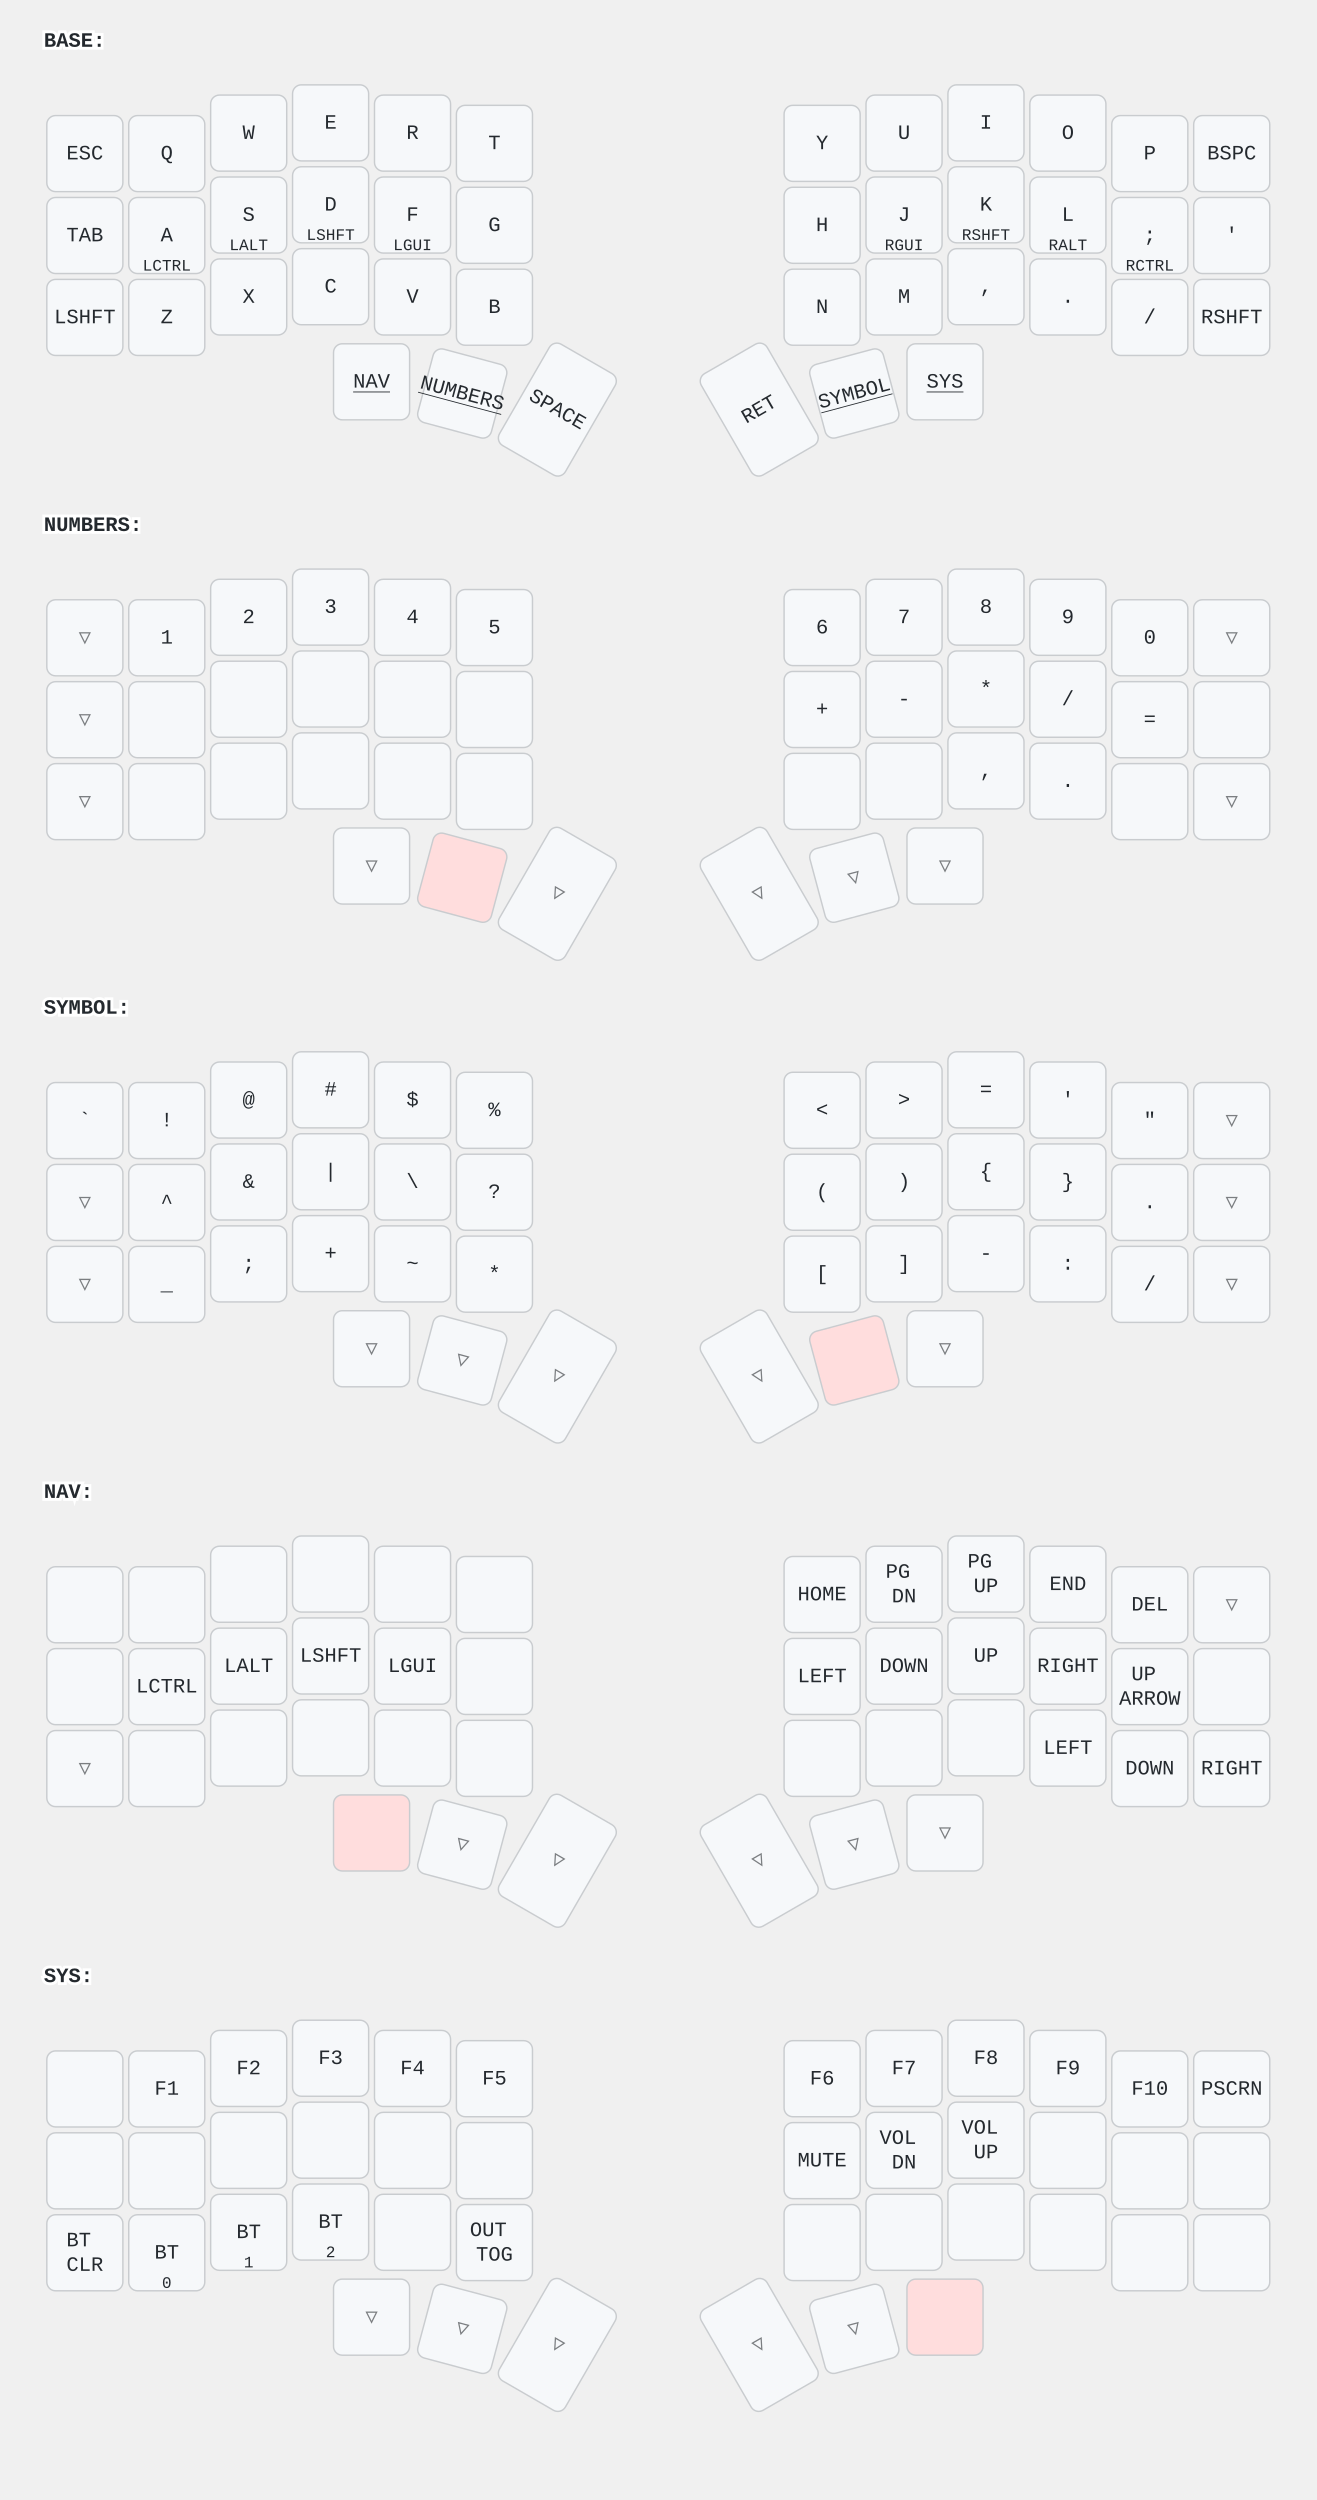
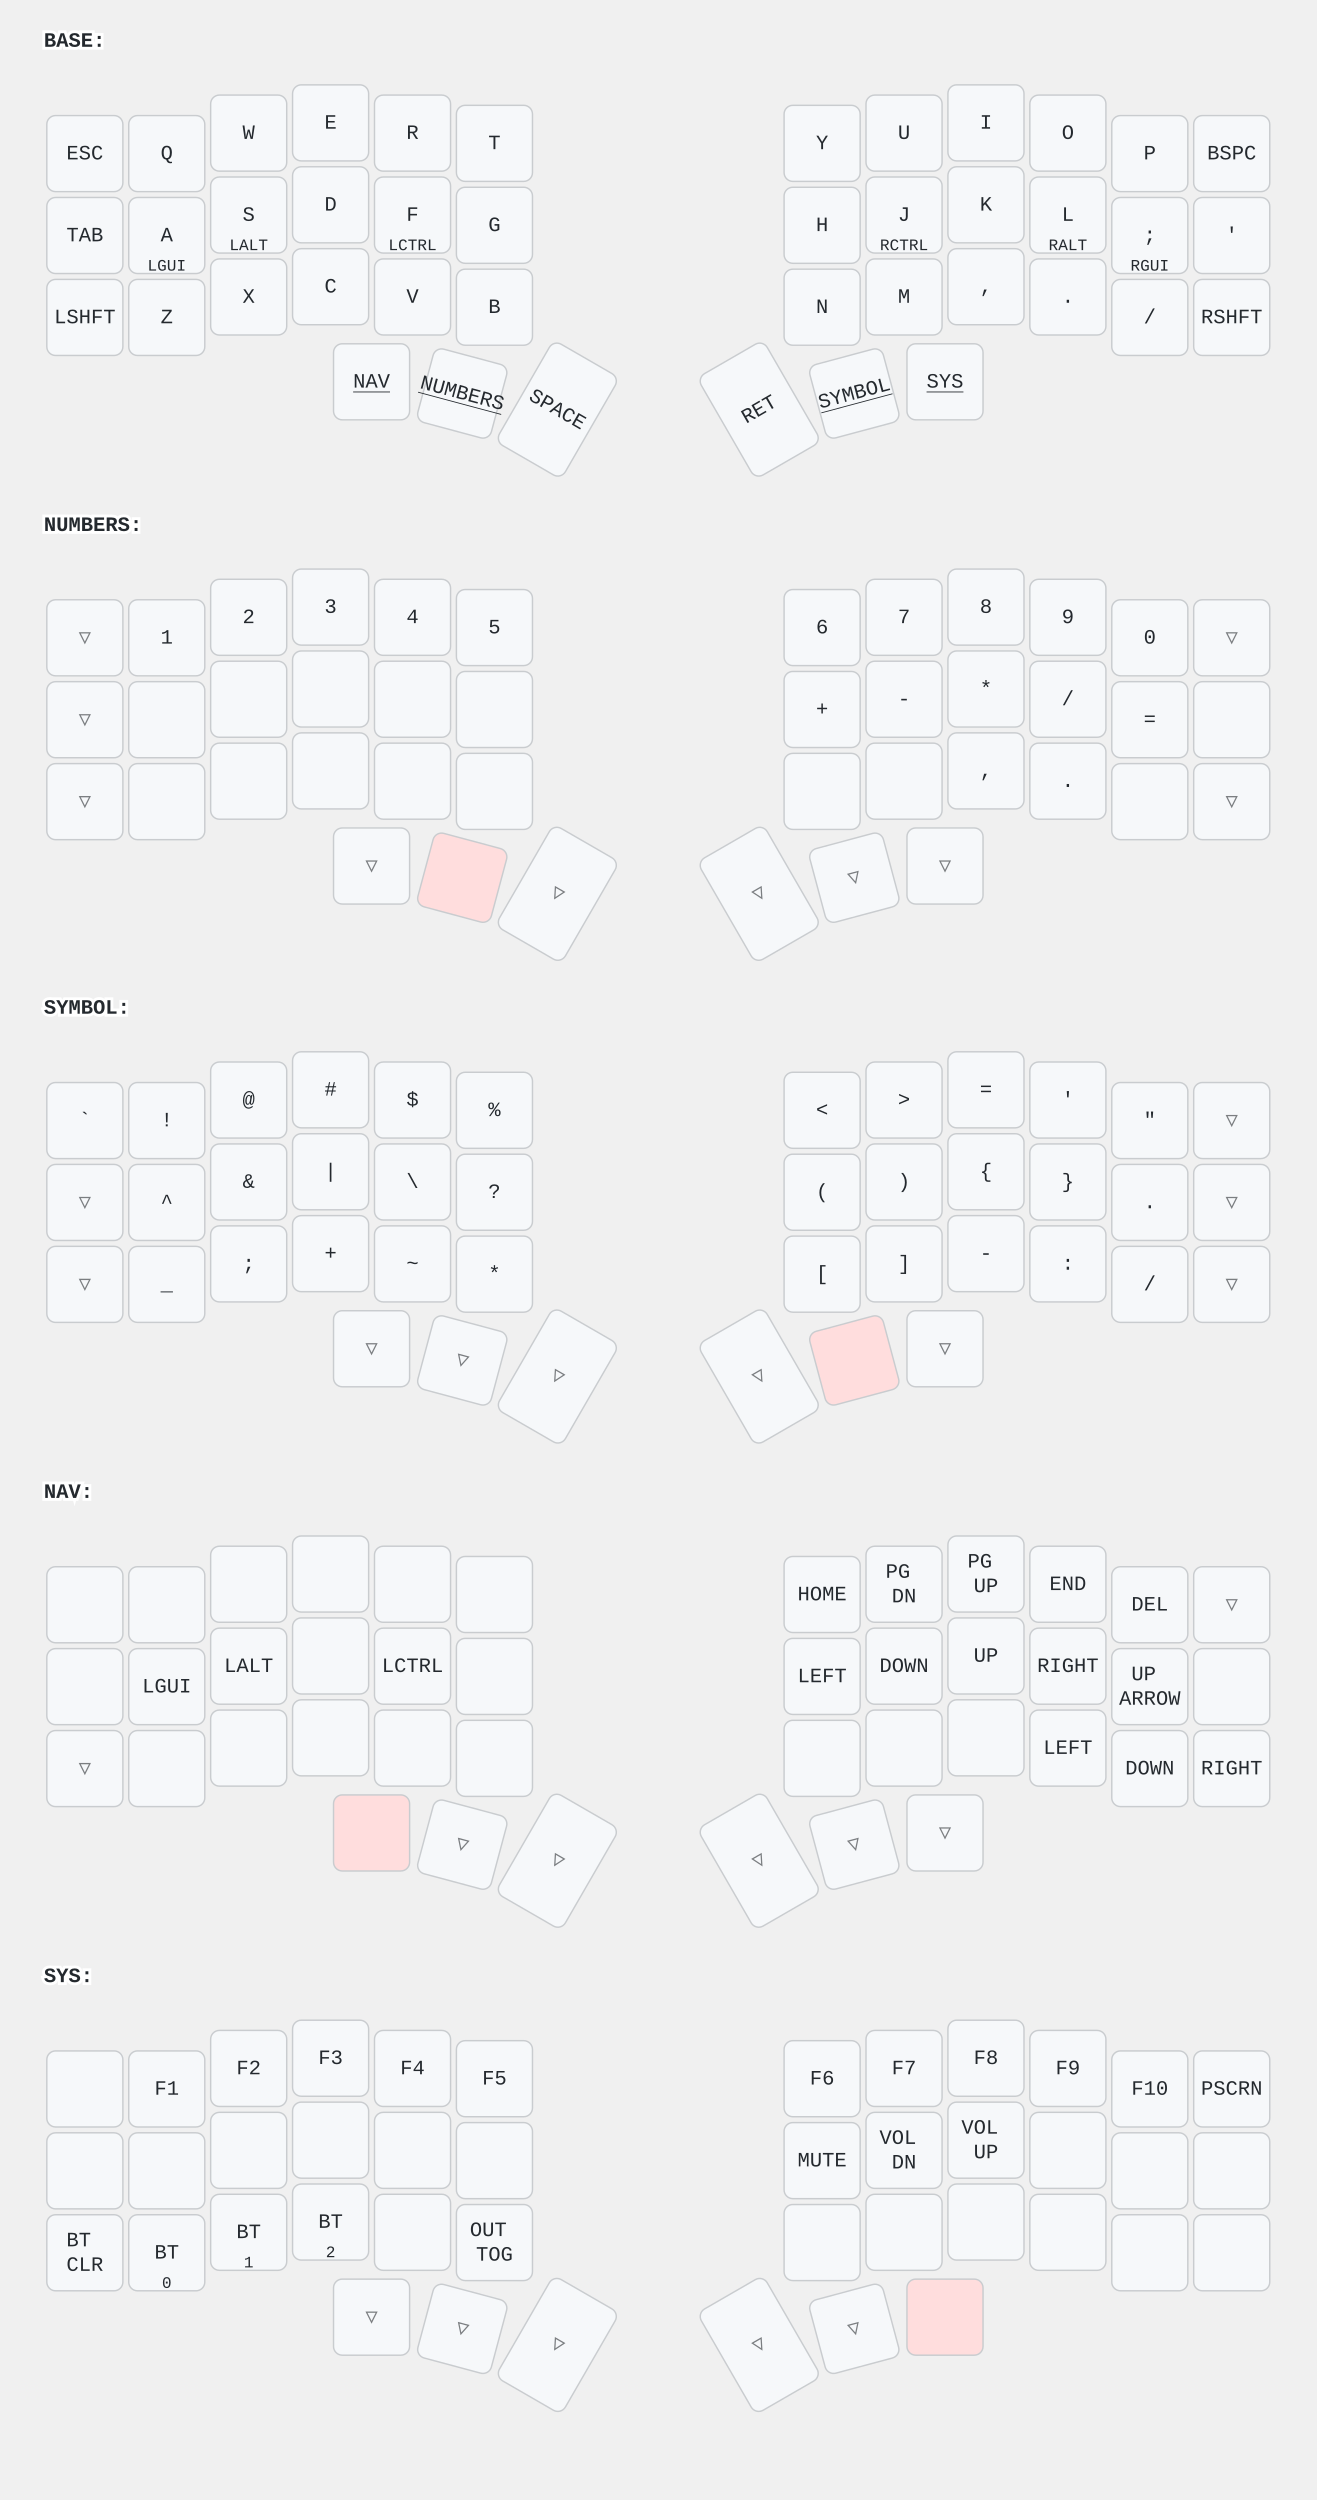
<svg xmlns="http://www.w3.org/2000/svg" width="900" height="1709" viewBox="0 0 900 1709" class="keymap">
  <style>/* inherit to force styles through use tags */
svg path {
    fill: inherit;
}

/* font and background color specifications */
svg.keymap {
    font-family: SFMono-Regular,Consolas,Liberation Mono,Menlo,monospace;
    font-size: 14px;
    font-kerning: normal;
    text-rendering: optimizeLegibility;
    fill: #24292e;
}

/* default key styling */
rect.key {
    fill: #f6f8fa;
}

rect.key, rect.combo {
    stroke: #c9cccf;
    stroke-width: 1;
}

/* default key side styling, only used is draw_key_sides is set */
rect.side {
    filter: brightness(90%);
}

/* color accent for combo boxes */
rect.combo, rect.combo-separate {
    fill: #cdf;
}

/* color accent for held keys */
rect.held, rect.combo.held {
    fill: #fdd;
}

/* color accent for ghost (optional) keys */
rect.ghost, rect.combo.ghost {
    stroke-dasharray: 4, 4;
    stroke-width: 2;
}

text {
    text-anchor: middle;
    dominant-baseline: middle;
}

/* styling for layer labels */
text.label {
    font-weight: bold;
    text-anchor: start;
    stroke: white;
    stroke-width: 4;
    paint-order: stroke;
}

/* styling for optional footer */
text.footer {
    text-anchor: end;
    dominant-baseline: auto;
    stroke: white;
    stroke-width: 4;
    paint-order: stroke;
}

/* styling for combo tap, and key non-tap label text */
text.combo, text.hold, text.shifted, text.left, text.right, text.tl, text.tr, text.bl, text.br {
    font-size: 11px;
}

text.hold, text.bl, text.br {
    text-anchor: middle;
    dominant-baseline: auto;
}

text.shifted, text.tl, text.tr {
    text-anchor: middle;
    dominant-baseline: hanging;
}

text.left, text.tl, text.bl {
    text-anchor: start;
}

text.right, text.tr, text.br {
    text-anchor: end;
}

text.layer-activator {
    text-decoration: underline;
}

/* styling for hold/shifted label text in combo box */
text.combo.hold, text.combo.shifted, text.combo.left, text.combo.right {
    font-size: 8px;
}

/* lighter symbol for transparent keys */
text.trans {
    fill: #7b7e81;
}

/* styling for combo dendrons */
path.combo {
    stroke-width: 1;
    stroke: gray;
    fill: none;
}

/* Start Tabler Icons Cleanup */
/* cannot use height/width with glyphs */
.icon-tabler &gt; path {
    fill: inherit;
    stroke: inherit;
    stroke-width: 2;
}
/* hide tabler's default box */
.icon-tabler &gt; path[stroke="none"][fill="none"] {
    visibility: hidden;
}
/* End Tabler Icons Cleanup */
</style>
  <g transform="translate(30, 0)" class="layer-BASE">
    <text x="0" y="28" class="label" id="BASE">BASE:</text>
    <g transform="translate(0, 56)">
      <g transform="translate(28, 49)" class="key keypos-0">
        <rect rx="6" ry="6" x="-26" y="-26" width="52" height="52" class="key" />
        <text x="0" y="0" class="key tap">ESC</text>
      </g>
      <g transform="translate(84, 49)" class="key keypos-1">
        <rect rx="6" ry="6" x="-26" y="-26" width="52" height="52" class="key" />
        <text x="0" y="0" class="key tap">Q</text>
      </g>
      <g transform="translate(140, 35)" class="key keypos-2">
        <rect rx="6" ry="6" x="-26" y="-26" width="52" height="52" class="key" />
        <text x="0" y="0" class="key tap">W</text>
      </g>
      <g transform="translate(196, 28)" class="key keypos-3">
        <rect rx="6" ry="6" x="-26" y="-26" width="52" height="52" class="key" />
        <text x="0" y="0" class="key tap">E</text>
      </g>
      <g transform="translate(252, 35)" class="key keypos-4">
        <rect rx="6" ry="6" x="-26" y="-26" width="52" height="52" class="key" />
        <text x="0" y="0" class="key tap">R</text>
      </g>
      <g transform="translate(308, 42)" class="key keypos-5">
        <rect rx="6" ry="6" x="-26" y="-26" width="52" height="52" class="key" />
        <text x="0" y="0" class="key tap">T</text>
      </g>
      <g transform="translate(532, 42)" class="key keypos-6">
        <rect rx="6" ry="6" x="-26" y="-26" width="52" height="52" class="key" />
        <text x="0" y="0" class="key tap">Y</text>
      </g>
      <g transform="translate(588, 35)" class="key keypos-7">
        <rect rx="6" ry="6" x="-26" y="-26" width="52" height="52" class="key" />
        <text x="0" y="0" class="key tap">U</text>
      </g>
      <g transform="translate(644, 28)" class="key keypos-8">
        <rect rx="6" ry="6" x="-26" y="-26" width="52" height="52" class="key" />
        <text x="0" y="0" class="key tap">I</text>
      </g>
      <g transform="translate(700, 35)" class="key keypos-9">
        <rect rx="6" ry="6" x="-26" y="-26" width="52" height="52" class="key" />
        <text x="0" y="0" class="key tap">O</text>
      </g>
      <g transform="translate(756, 49)" class="key keypos-10">
        <rect rx="6" ry="6" x="-26" y="-26" width="52" height="52" class="key" />
        <text x="0" y="0" class="key tap">P</text>
      </g>
      <g transform="translate(812, 49)" class="key keypos-11">
        <rect rx="6" ry="6" x="-26" y="-26" width="52" height="52" class="key" />
        <text x="0" y="0" class="key tap">BSPC</text>
      </g>
      <g transform="translate(28, 105)" class="key keypos-12">
        <rect rx="6" ry="6" x="-26" y="-26" width="52" height="52" class="key" />
        <text x="0" y="0" class="key tap">TAB</text>
      </g>
      <g transform="translate(84, 105)" class="key keypos-13">
        <rect rx="6" ry="6" x="-26" y="-26" width="52" height="52" class="key" />
        <text x="0" y="0" class="key tap">A</text>
-         <text x="0" y="24" class="key hold">LCTRL</text>
+         <text x="0" y="24" class="key hold">LGUI</text>
      </g>
      <g transform="translate(140, 91)" class="key keypos-14">
        <rect rx="6" ry="6" x="-26" y="-26" width="52" height="52" class="key" />
        <text x="0" y="0" class="key tap">S</text>
        <text x="0" y="24" class="key hold">LALT</text>
      </g>
      <g transform="translate(196, 84)" class="key keypos-15">
        <rect rx="6" ry="6" x="-26" y="-26" width="52" height="52" class="key" />
        <text x="0" y="0" class="key tap">D</text>
-         <text x="0" y="24" class="key hold">LSHFT</text>
      </g>
      <g transform="translate(252, 91)" class="key keypos-16">
        <rect rx="6" ry="6" x="-26" y="-26" width="52" height="52" class="key" />
        <text x="0" y="0" class="key tap">F</text>
-         <text x="0" y="24" class="key hold">LGUI</text>
+         <text x="0" y="24" class="key hold">LCTRL</text>
      </g>
      <g transform="translate(308, 98)" class="key keypos-17">
        <rect rx="6" ry="6" x="-26" y="-26" width="52" height="52" class="key" />
        <text x="0" y="0" class="key tap">G</text>
      </g>
      <g transform="translate(532, 98)" class="key keypos-18">
        <rect rx="6" ry="6" x="-26" y="-26" width="52" height="52" class="key" />
        <text x="0" y="0" class="key tap">H</text>
      </g>
      <g transform="translate(588, 91)" class="key keypos-19">
        <rect rx="6" ry="6" x="-26" y="-26" width="52" height="52" class="key" />
        <text x="0" y="0" class="key tap">J</text>
-         <text x="0" y="24" class="key hold">RGUI</text>
+         <text x="0" y="24" class="key hold">RCTRL</text>
      </g>
      <g transform="translate(644, 84)" class="key keypos-20">
        <rect rx="6" ry="6" x="-26" y="-26" width="52" height="52" class="key" />
        <text x="0" y="0" class="key tap">K</text>
-         <text x="0" y="24" class="key hold">RSHFT</text>
      </g>
      <g transform="translate(700, 91)" class="key keypos-21">
        <rect rx="6" ry="6" x="-26" y="-26" width="52" height="52" class="key" />
        <text x="0" y="0" class="key tap">L</text>
        <text x="0" y="24" class="key hold">RALT</text>
      </g>
      <g transform="translate(756, 105)" class="key keypos-22">
        <rect rx="6" ry="6" x="-26" y="-26" width="52" height="52" class="key" />
        <text x="0" y="0" class="key tap">;</text>
-         <text x="0" y="24" class="key hold">RCTRL</text>
+         <text x="0" y="24" class="key hold">RGUI</text>
      </g>
      <g transform="translate(812, 105)" class="key keypos-23">
        <rect rx="6" ry="6" x="-26" y="-26" width="52" height="52" class="key" />
        <text x="0" y="0" class="key tap">'</text>
      </g>
      <g transform="translate(28, 161)" class="key keypos-24">
        <rect rx="6" ry="6" x="-26" y="-26" width="52" height="52" class="key" />
        <text x="0" y="0" class="key tap">LSHFT</text>
      </g>
      <g transform="translate(84, 161)" class="key keypos-25">
        <rect rx="6" ry="6" x="-26" y="-26" width="52" height="52" class="key" />
        <text x="0" y="0" class="key tap">Z</text>
      </g>
      <g transform="translate(140, 147)" class="key keypos-26">
        <rect rx="6" ry="6" x="-26" y="-26" width="52" height="52" class="key" />
        <text x="0" y="0" class="key tap">X</text>
      </g>
      <g transform="translate(196, 140)" class="key keypos-27">
        <rect rx="6" ry="6" x="-26" y="-26" width="52" height="52" class="key" />
        <text x="0" y="0" class="key tap">C</text>
      </g>
      <g transform="translate(252, 147)" class="key keypos-28">
        <rect rx="6" ry="6" x="-26" y="-26" width="52" height="52" class="key" />
        <text x="0" y="0" class="key tap">V</text>
      </g>
      <g transform="translate(308, 154)" class="key keypos-29">
        <rect rx="6" ry="6" x="-26" y="-26" width="52" height="52" class="key" />
        <text x="0" y="0" class="key tap">B</text>
      </g>
      <g transform="translate(532, 154)" class="key keypos-30">
        <rect rx="6" ry="6" x="-26" y="-26" width="52" height="52" class="key" />
        <text x="0" y="0" class="key tap">N</text>
      </g>
      <g transform="translate(588, 147)" class="key keypos-31">
        <rect rx="6" ry="6" x="-26" y="-26" width="52" height="52" class="key" />
        <text x="0" y="0" class="key tap">M</text>
      </g>
      <g transform="translate(644, 140)" class="key keypos-32">
        <rect rx="6" ry="6" x="-26" y="-26" width="52" height="52" class="key" />
        <text x="0" y="0" class="key tap">,</text>
      </g>
      <g transform="translate(700, 147)" class="key keypos-33">
        <rect rx="6" ry="6" x="-26" y="-26" width="52" height="52" class="key" />
        <text x="0" y="0" class="key tap">.</text>
      </g>
      <g transform="translate(756, 161)" class="key keypos-34">
        <rect rx="6" ry="6" x="-26" y="-26" width="52" height="52" class="key" />
        <text x="0" y="0" class="key tap">/</text>
      </g>
      <g transform="translate(812, 161)" class="key keypos-35">
        <rect rx="6" ry="6" x="-26" y="-26" width="52" height="52" class="key" />
        <text x="0" y="0" class="key tap">RSHFT</text>
      </g>
      <g transform="translate(224, 205)" class="key keypos-36">
        <rect rx="6" ry="6" x="-26" y="-26" width="52" height="52" class="key" />
        <a href="#NAV">
          <text x="0" y="0" class="key tap layer-activator">NAV</text>
        </a>
      </g>
      <g transform="translate(286, 213) rotate(15.0)" class="key keypos-37">
        <rect rx="6" ry="6" x="-26" y="-26" width="52" height="52" class="key" />
        <a href="#NUMBERS">
          <text x="0" y="0" class="key tap layer-activator">NUMBERS</text>
        </a>
      </g>
      <g transform="translate(351, 224) rotate(30.0)" class="key keypos-38">
        <rect rx="6" ry="6" x="-26" y="-40" width="52" height="80" class="key" />
        <text x="0" y="0" class="key tap">SPACE</text>
      </g>
      <g transform="translate(489, 224) rotate(-30.0)" class="key keypos-39">
        <rect rx="6" ry="6" x="-26" y="-40" width="52" height="80" class="key" />
        <text x="0" y="0" class="key tap">RET</text>
      </g>
      <g transform="translate(554, 213) rotate(-15.0)" class="key keypos-40">
        <rect rx="6" ry="6" x="-26" y="-26" width="52" height="52" class="key" />
        <a href="#SYMBOL">
          <text x="0" y="0" class="key tap layer-activator">SYMBOL</text>
        </a>
      </g>
      <g transform="translate(616, 205)" class="key keypos-41">
        <rect rx="6" ry="6" x="-26" y="-26" width="52" height="52" class="key" />
        <a href="#SYS">
          <text x="0" y="0" class="key tap layer-activator">SYS</text>
        </a>
      </g>
    </g>
  </g>
  <g transform="translate(30, 331)" class="layer-NUMBERS">
    <text x="0" y="28" class="label" id="NUMBERS">NUMBERS:</text>
    <g transform="translate(0, 56)">
      <g transform="translate(28, 49)" class="key trans keypos-0">
        <rect rx="6" ry="6" x="-26" y="-26" width="52" height="52" class="key trans" />
        <text x="0" y="0" class="key trans tap">▽</text>
      </g>
      <g transform="translate(84, 49)" class="key keypos-1">
        <rect rx="6" ry="6" x="-26" y="-26" width="52" height="52" class="key" />
        <text x="0" y="0" class="key tap">1</text>
      </g>
      <g transform="translate(140, 35)" class="key keypos-2">
        <rect rx="6" ry="6" x="-26" y="-26" width="52" height="52" class="key" />
        <text x="0" y="0" class="key tap">2</text>
      </g>
      <g transform="translate(196, 28)" class="key keypos-3">
        <rect rx="6" ry="6" x="-26" y="-26" width="52" height="52" class="key" />
        <text x="0" y="0" class="key tap">3</text>
      </g>
      <g transform="translate(252, 35)" class="key keypos-4">
        <rect rx="6" ry="6" x="-26" y="-26" width="52" height="52" class="key" />
        <text x="0" y="0" class="key tap">4</text>
      </g>
      <g transform="translate(308, 42)" class="key keypos-5">
        <rect rx="6" ry="6" x="-26" y="-26" width="52" height="52" class="key" />
        <text x="0" y="0" class="key tap">5</text>
      </g>
      <g transform="translate(532, 42)" class="key keypos-6">
        <rect rx="6" ry="6" x="-26" y="-26" width="52" height="52" class="key" />
        <text x="0" y="0" class="key tap">6</text>
      </g>
      <g transform="translate(588, 35)" class="key keypos-7">
        <rect rx="6" ry="6" x="-26" y="-26" width="52" height="52" class="key" />
        <text x="0" y="0" class="key tap">7</text>
      </g>
      <g transform="translate(644, 28)" class="key keypos-8">
        <rect rx="6" ry="6" x="-26" y="-26" width="52" height="52" class="key" />
        <text x="0" y="0" class="key tap">8</text>
      </g>
      <g transform="translate(700, 35)" class="key keypos-9">
        <rect rx="6" ry="6" x="-26" y="-26" width="52" height="52" class="key" />
        <text x="0" y="0" class="key tap">9</text>
      </g>
      <g transform="translate(756, 49)" class="key keypos-10">
        <rect rx="6" ry="6" x="-26" y="-26" width="52" height="52" class="key" />
        <text x="0" y="0" class="key tap">0</text>
      </g>
      <g transform="translate(812, 49)" class="key trans keypos-11">
        <rect rx="6" ry="6" x="-26" y="-26" width="52" height="52" class="key trans" />
        <text x="0" y="0" class="key trans tap">▽</text>
      </g>
      <g transform="translate(28, 105)" class="key trans keypos-12">
        <rect rx="6" ry="6" x="-26" y="-26" width="52" height="52" class="key trans" />
        <text x="0" y="0" class="key trans tap">▽</text>
      </g>
      <g transform="translate(84, 105)" class="key keypos-13">
        <rect rx="6" ry="6" x="-26" y="-26" width="52" height="52" class="key" />
      </g>
      <g transform="translate(140, 91)" class="key keypos-14">
        <rect rx="6" ry="6" x="-26" y="-26" width="52" height="52" class="key" />
      </g>
      <g transform="translate(196, 84)" class="key keypos-15">
        <rect rx="6" ry="6" x="-26" y="-26" width="52" height="52" class="key" />
      </g>
      <g transform="translate(252, 91)" class="key keypos-16">
        <rect rx="6" ry="6" x="-26" y="-26" width="52" height="52" class="key" />
      </g>
      <g transform="translate(308, 98)" class="key keypos-17">
        <rect rx="6" ry="6" x="-26" y="-26" width="52" height="52" class="key" />
      </g>
      <g transform="translate(532, 98)" class="key keypos-18">
        <rect rx="6" ry="6" x="-26" y="-26" width="52" height="52" class="key" />
        <text x="0" y="0" class="key tap">+</text>
      </g>
      <g transform="translate(588, 91)" class="key keypos-19">
        <rect rx="6" ry="6" x="-26" y="-26" width="52" height="52" class="key" />
        <text x="0" y="0" class="key tap">-</text>
      </g>
      <g transform="translate(644, 84)" class="key keypos-20">
        <rect rx="6" ry="6" x="-26" y="-26" width="52" height="52" class="key" />
        <text x="0" y="0" class="key tap">*</text>
      </g>
      <g transform="translate(700, 91)" class="key keypos-21">
        <rect rx="6" ry="6" x="-26" y="-26" width="52" height="52" class="key" />
        <text x="0" y="0" class="key tap">/</text>
      </g>
      <g transform="translate(756, 105)" class="key keypos-22">
        <rect rx="6" ry="6" x="-26" y="-26" width="52" height="52" class="key" />
        <text x="0" y="0" class="key tap">=</text>
      </g>
      <g transform="translate(812, 105)" class="key keypos-23">
        <rect rx="6" ry="6" x="-26" y="-26" width="52" height="52" class="key" />
      </g>
      <g transform="translate(28, 161)" class="key trans keypos-24">
        <rect rx="6" ry="6" x="-26" y="-26" width="52" height="52" class="key trans" />
        <text x="0" y="0" class="key trans tap">▽</text>
      </g>
      <g transform="translate(84, 161)" class="key keypos-25">
        <rect rx="6" ry="6" x="-26" y="-26" width="52" height="52" class="key" />
      </g>
      <g transform="translate(140, 147)" class="key keypos-26">
        <rect rx="6" ry="6" x="-26" y="-26" width="52" height="52" class="key" />
      </g>
      <g transform="translate(196, 140)" class="key keypos-27">
        <rect rx="6" ry="6" x="-26" y="-26" width="52" height="52" class="key" />
      </g>
      <g transform="translate(252, 147)" class="key keypos-28">
        <rect rx="6" ry="6" x="-26" y="-26" width="52" height="52" class="key" />
      </g>
      <g transform="translate(308, 154)" class="key keypos-29">
        <rect rx="6" ry="6" x="-26" y="-26" width="52" height="52" class="key" />
      </g>
      <g transform="translate(532, 154)" class="key keypos-30">
        <rect rx="6" ry="6" x="-26" y="-26" width="52" height="52" class="key" />
      </g>
      <g transform="translate(588, 147)" class="key keypos-31">
        <rect rx="6" ry="6" x="-26" y="-26" width="52" height="52" class="key" />
      </g>
      <g transform="translate(644, 140)" class="key keypos-32">
        <rect rx="6" ry="6" x="-26" y="-26" width="52" height="52" class="key" />
        <text x="0" y="0" class="key tap">,</text>
      </g>
      <g transform="translate(700, 147)" class="key keypos-33">
        <rect rx="6" ry="6" x="-26" y="-26" width="52" height="52" class="key" />
        <text x="0" y="0" class="key tap">.</text>
      </g>
      <g transform="translate(756, 161)" class="key keypos-34">
        <rect rx="6" ry="6" x="-26" y="-26" width="52" height="52" class="key" />
      </g>
      <g transform="translate(812, 161)" class="key trans keypos-35">
        <rect rx="6" ry="6" x="-26" y="-26" width="52" height="52" class="key trans" />
        <text x="0" y="0" class="key trans tap">▽</text>
      </g>
      <g transform="translate(224, 205)" class="key trans keypos-36">
        <rect rx="6" ry="6" x="-26" y="-26" width="52" height="52" class="key trans" />
        <text x="0" y="0" class="key trans tap">▽</text>
      </g>
      <g transform="translate(286, 213) rotate(15.0)" class="key held keypos-37">
        <rect rx="6" ry="6" x="-26" y="-26" width="52" height="52" class="key held" />
      </g>
      <g transform="translate(351, 224) rotate(30.0)" class="key trans keypos-38">
        <rect rx="6" ry="6" x="-26" y="-40" width="52" height="80" class="key trans" />
        <text x="0" y="0" class="key trans tap">▽</text>
      </g>
      <g transform="translate(489, 224) rotate(-30.0)" class="key trans keypos-39">
        <rect rx="6" ry="6" x="-26" y="-40" width="52" height="80" class="key trans" />
        <text x="0" y="0" class="key trans tap">▽</text>
      </g>
      <g transform="translate(554, 213) rotate(-15.0)" class="key trans keypos-40">
        <rect rx="6" ry="6" x="-26" y="-26" width="52" height="52" class="key trans" />
        <text x="0" y="0" class="key trans tap">▽</text>
      </g>
      <g transform="translate(616, 205)" class="key trans keypos-41">
        <rect rx="6" ry="6" x="-26" y="-26" width="52" height="52" class="key trans" />
        <text x="0" y="0" class="key trans tap">▽</text>
      </g>
    </g>
  </g>
  <g transform="translate(30, 661)" class="layer-SYMBOL">
    <text x="0" y="28" class="label" id="SYMBOL">SYMBOL:</text>
    <g transform="translate(0, 56)">
      <g transform="translate(28, 49)" class="key keypos-0">
        <rect rx="6" ry="6" x="-26" y="-26" width="52" height="52" class="key" />
        <text x="0" y="0" class="key tap">`</text>
      </g>
      <g transform="translate(84, 49)" class="key keypos-1">
        <rect rx="6" ry="6" x="-26" y="-26" width="52" height="52" class="key" />
        <text x="0" y="0" class="key tap">!</text>
      </g>
      <g transform="translate(140, 35)" class="key keypos-2">
        <rect rx="6" ry="6" x="-26" y="-26" width="52" height="52" class="key" />
        <text x="0" y="0" class="key tap">@</text>
      </g>
      <g transform="translate(196, 28)" class="key keypos-3">
        <rect rx="6" ry="6" x="-26" y="-26" width="52" height="52" class="key" />
        <text x="0" y="0" class="key tap">#</text>
      </g>
      <g transform="translate(252, 35)" class="key keypos-4">
        <rect rx="6" ry="6" x="-26" y="-26" width="52" height="52" class="key" />
        <text x="0" y="0" class="key tap">$</text>
      </g>
      <g transform="translate(308, 42)" class="key keypos-5">
        <rect rx="6" ry="6" x="-26" y="-26" width="52" height="52" class="key" />
        <text x="0" y="0" class="key tap">%</text>
      </g>
      <g transform="translate(532, 42)" class="key keypos-6">
        <rect rx="6" ry="6" x="-26" y="-26" width="52" height="52" class="key" />
        <text x="0" y="0" class="key tap">&lt;</text>
      </g>
      <g transform="translate(588, 35)" class="key keypos-7">
        <rect rx="6" ry="6" x="-26" y="-26" width="52" height="52" class="key" />
        <text x="0" y="0" class="key tap">&gt;</text>
      </g>
      <g transform="translate(644, 28)" class="key keypos-8">
        <rect rx="6" ry="6" x="-26" y="-26" width="52" height="52" class="key" />
        <text x="0" y="0" class="key tap">=</text>
      </g>
      <g transform="translate(700, 35)" class="key keypos-9">
        <rect rx="6" ry="6" x="-26" y="-26" width="52" height="52" class="key" />
        <text x="0" y="0" class="key tap">'</text>
      </g>
      <g transform="translate(756, 49)" class="key keypos-10">
        <rect rx="6" ry="6" x="-26" y="-26" width="52" height="52" class="key" />
        <text x="0" y="0" class="key tap">"</text>
      </g>
      <g transform="translate(812, 49)" class="key trans keypos-11">
        <rect rx="6" ry="6" x="-26" y="-26" width="52" height="52" class="key trans" />
        <text x="0" y="0" class="key trans tap">▽</text>
      </g>
      <g transform="translate(28, 105)" class="key trans keypos-12">
        <rect rx="6" ry="6" x="-26" y="-26" width="52" height="52" class="key trans" />
        <text x="0" y="0" class="key trans tap">▽</text>
      </g>
      <g transform="translate(84, 105)" class="key keypos-13">
        <rect rx="6" ry="6" x="-26" y="-26" width="52" height="52" class="key" />
        <text x="0" y="0" class="key tap">^</text>
      </g>
      <g transform="translate(140, 91)" class="key keypos-14">
        <rect rx="6" ry="6" x="-26" y="-26" width="52" height="52" class="key" />
        <text x="0" y="0" class="key tap">&amp;</text>
      </g>
      <g transform="translate(196, 84)" class="key keypos-15">
        <rect rx="6" ry="6" x="-26" y="-26" width="52" height="52" class="key" />
        <text x="0" y="0" class="key tap">|</text>
      </g>
      <g transform="translate(252, 91)" class="key keypos-16">
        <rect rx="6" ry="6" x="-26" y="-26" width="52" height="52" class="key" />
        <text x="0" y="0" class="key tap">\</text>
      </g>
      <g transform="translate(308, 98)" class="key keypos-17">
        <rect rx="6" ry="6" x="-26" y="-26" width="52" height="52" class="key" />
        <text x="0" y="0" class="key tap">?</text>
      </g>
      <g transform="translate(532, 98)" class="key keypos-18">
        <rect rx="6" ry="6" x="-26" y="-26" width="52" height="52" class="key" />
        <text x="0" y="0" class="key tap">(</text>
      </g>
      <g transform="translate(588, 91)" class="key keypos-19">
        <rect rx="6" ry="6" x="-26" y="-26" width="52" height="52" class="key" />
        <text x="0" y="0" class="key tap">)</text>
      </g>
      <g transform="translate(644, 84)" class="key keypos-20">
        <rect rx="6" ry="6" x="-26" y="-26" width="52" height="52" class="key" />
        <text x="0" y="0" class="key tap">{</text>
      </g>
      <g transform="translate(700, 91)" class="key keypos-21">
        <rect rx="6" ry="6" x="-26" y="-26" width="52" height="52" class="key" />
        <text x="0" y="0" class="key tap">}</text>
      </g>
      <g transform="translate(756, 105)" class="key keypos-22">
        <rect rx="6" ry="6" x="-26" y="-26" width="52" height="52" class="key" />
        <text x="0" y="0" class="key tap">.</text>
      </g>
      <g transform="translate(812, 105)" class="key trans keypos-23">
        <rect rx="6" ry="6" x="-26" y="-26" width="52" height="52" class="key trans" />
        <text x="0" y="0" class="key trans tap">▽</text>
      </g>
      <g transform="translate(28, 161)" class="key trans keypos-24">
        <rect rx="6" ry="6" x="-26" y="-26" width="52" height="52" class="key trans" />
        <text x="0" y="0" class="key trans tap">▽</text>
      </g>
      <g transform="translate(84, 161)" class="key keypos-25">
        <rect rx="6" ry="6" x="-26" y="-26" width="52" height="52" class="key" />
        <text x="0" y="0" class="key tap">_</text>
      </g>
      <g transform="translate(140, 147)" class="key keypos-26">
        <rect rx="6" ry="6" x="-26" y="-26" width="52" height="52" class="key" />
        <text x="0" y="0" class="key tap">;</text>
      </g>
      <g transform="translate(196, 140)" class="key keypos-27">
        <rect rx="6" ry="6" x="-26" y="-26" width="52" height="52" class="key" />
        <text x="0" y="0" class="key tap">+</text>
      </g>
      <g transform="translate(252, 147)" class="key keypos-28">
        <rect rx="6" ry="6" x="-26" y="-26" width="52" height="52" class="key" />
        <text x="0" y="0" class="key tap">~</text>
      </g>
      <g transform="translate(308, 154)" class="key keypos-29">
        <rect rx="6" ry="6" x="-26" y="-26" width="52" height="52" class="key" />
        <text x="0" y="0" class="key tap">*</text>
      </g>
      <g transform="translate(532, 154)" class="key keypos-30">
        <rect rx="6" ry="6" x="-26" y="-26" width="52" height="52" class="key" />
        <text x="0" y="0" class="key tap">[</text>
      </g>
      <g transform="translate(588, 147)" class="key keypos-31">
        <rect rx="6" ry="6" x="-26" y="-26" width="52" height="52" class="key" />
        <text x="0" y="0" class="key tap">]</text>
      </g>
      <g transform="translate(644, 140)" class="key keypos-32">
        <rect rx="6" ry="6" x="-26" y="-26" width="52" height="52" class="key" />
        <text x="0" y="0" class="key tap">-</text>
      </g>
      <g transform="translate(700, 147)" class="key keypos-33">
        <rect rx="6" ry="6" x="-26" y="-26" width="52" height="52" class="key" />
        <text x="0" y="0" class="key tap">:</text>
      </g>
      <g transform="translate(756, 161)" class="key keypos-34">
        <rect rx="6" ry="6" x="-26" y="-26" width="52" height="52" class="key" />
        <text x="0" y="0" class="key tap">/</text>
      </g>
      <g transform="translate(812, 161)" class="key trans keypos-35">
        <rect rx="6" ry="6" x="-26" y="-26" width="52" height="52" class="key trans" />
        <text x="0" y="0" class="key trans tap">▽</text>
      </g>
      <g transform="translate(224, 205)" class="key trans keypos-36">
        <rect rx="6" ry="6" x="-26" y="-26" width="52" height="52" class="key trans" />
        <text x="0" y="0" class="key trans tap">▽</text>
      </g>
      <g transform="translate(286, 213) rotate(15.0)" class="key trans keypos-37">
        <rect rx="6" ry="6" x="-26" y="-26" width="52" height="52" class="key trans" />
        <text x="0" y="0" class="key trans tap">▽</text>
      </g>
      <g transform="translate(351, 224) rotate(30.0)" class="key trans keypos-38">
        <rect rx="6" ry="6" x="-26" y="-40" width="52" height="80" class="key trans" />
        <text x="0" y="0" class="key trans tap">▽</text>
      </g>
      <g transform="translate(489, 224) rotate(-30.0)" class="key trans keypos-39">
        <rect rx="6" ry="6" x="-26" y="-40" width="52" height="80" class="key trans" />
        <text x="0" y="0" class="key trans tap">▽</text>
      </g>
      <g transform="translate(554, 213) rotate(-15.0)" class="key held keypos-40">
        <rect rx="6" ry="6" x="-26" y="-26" width="52" height="52" class="key held" />
      </g>
      <g transform="translate(616, 205)" class="key trans keypos-41">
        <rect rx="6" ry="6" x="-26" y="-26" width="52" height="52" class="key trans" />
        <text x="0" y="0" class="key trans tap">▽</text>
      </g>
    </g>
  </g>
  <g transform="translate(30, 992)" class="layer-NAV">
    <text x="0" y="28" class="label" id="NAV">NAV:</text>
    <g transform="translate(0, 56)">
      <g transform="translate(28, 49)" class="key keypos-0">
        <rect rx="6" ry="6" x="-26" y="-26" width="52" height="52" class="key" />
      </g>
      <g transform="translate(84, 49)" class="key keypos-1">
        <rect rx="6" ry="6" x="-26" y="-26" width="52" height="52" class="key" />
      </g>
      <g transform="translate(140, 35)" class="key keypos-2">
        <rect rx="6" ry="6" x="-26" y="-26" width="52" height="52" class="key" />
      </g>
      <g transform="translate(196, 28)" class="key keypos-3">
        <rect rx="6" ry="6" x="-26" y="-26" width="52" height="52" class="key" />
      </g>
      <g transform="translate(252, 35)" class="key keypos-4">
        <rect rx="6" ry="6" x="-26" y="-26" width="52" height="52" class="key" />
      </g>
      <g transform="translate(308, 42)" class="key keypos-5">
        <rect rx="6" ry="6" x="-26" y="-26" width="52" height="52" class="key" />
      </g>
      <g transform="translate(532, 42)" class="key keypos-6">
        <rect rx="6" ry="6" x="-26" y="-26" width="52" height="52" class="key" />
        <text x="0" y="0" class="key tap">HOME</text>
      </g>
      <g transform="translate(588, 35)" class="key keypos-7">
        <rect rx="6" ry="6" x="-26" y="-26" width="52" height="52" class="key" />
        <text x="0" y="0" class="key tap">
          <tspan x="0" dy="-0.6em">PG</tspan>
          <tspan x="0" dy="1.2em">DN</tspan>
        </text>
      </g>
      <g transform="translate(644, 28)" class="key keypos-8">
        <rect rx="6" ry="6" x="-26" y="-26" width="52" height="52" class="key" />
        <text x="0" y="0" class="key tap">
          <tspan x="0" dy="-0.6em">PG</tspan>
          <tspan x="0" dy="1.2em">UP</tspan>
        </text>
      </g>
      <g transform="translate(700, 35)" class="key keypos-9">
        <rect rx="6" ry="6" x="-26" y="-26" width="52" height="52" class="key" />
        <text x="0" y="0" class="key tap">END</text>
      </g>
      <g transform="translate(756, 49)" class="key keypos-10">
        <rect rx="6" ry="6" x="-26" y="-26" width="52" height="52" class="key" />
        <text x="0" y="0" class="key tap">DEL</text>
      </g>
      <g transform="translate(812, 49)" class="key trans keypos-11">
        <rect rx="6" ry="6" x="-26" y="-26" width="52" height="52" class="key trans" />
        <text x="0" y="0" class="key trans tap">▽</text>
      </g>
      <g transform="translate(28, 105)" class="key keypos-12">
        <rect rx="6" ry="6" x="-26" y="-26" width="52" height="52" class="key" />
      </g>
      <g transform="translate(84, 105)" class="key keypos-13">
        <rect rx="6" ry="6" x="-26" y="-26" width="52" height="52" class="key" />
+         <text x="0" y="0" class="key tap">LGUI</text>
+       </g>
+       <g transform="translate(140, 91)" class="key keypos-14">
+         <rect rx="6" ry="6" x="-26" y="-26" width="52" height="52" class="key" />
+         <text x="0" y="0" class="key tap">LALT</text>
+       </g>
+       <g transform="translate(196, 84)" class="key keypos-15">
+         <rect rx="6" ry="6" x="-26" y="-26" width="52" height="52" class="key" />
+       </g>
+       <g transform="translate(252, 91)" class="key keypos-16">
+         <rect rx="6" ry="6" x="-26" y="-26" width="52" height="52" class="key" />
        <text x="0" y="0" class="key tap">LCTRL</text>
-       </g>
-       <g transform="translate(140, 91)" class="key keypos-14">
-         <rect rx="6" ry="6" x="-26" y="-26" width="52" height="52" class="key" />
-         <text x="0" y="0" class="key tap">LALT</text>
-       </g>
-       <g transform="translate(196, 84)" class="key keypos-15">
-         <rect rx="6" ry="6" x="-26" y="-26" width="52" height="52" class="key" />
-         <text x="0" y="0" class="key tap">LSHFT</text>
-       </g>
-       <g transform="translate(252, 91)" class="key keypos-16">
-         <rect rx="6" ry="6" x="-26" y="-26" width="52" height="52" class="key" />
-         <text x="0" y="0" class="key tap">LGUI</text>
      </g>
      <g transform="translate(308, 98)" class="key keypos-17">
        <rect rx="6" ry="6" x="-26" y="-26" width="52" height="52" class="key" />
      </g>
      <g transform="translate(532, 98)" class="key keypos-18">
        <rect rx="6" ry="6" x="-26" y="-26" width="52" height="52" class="key" />
        <text x="0" y="0" class="key tap">LEFT</text>
      </g>
      <g transform="translate(588, 91)" class="key keypos-19">
        <rect rx="6" ry="6" x="-26" y="-26" width="52" height="52" class="key" />
        <text x="0" y="0" class="key tap">DOWN</text>
      </g>
      <g transform="translate(644, 84)" class="key keypos-20">
        <rect rx="6" ry="6" x="-26" y="-26" width="52" height="52" class="key" />
        <text x="0" y="0" class="key tap">UP</text>
      </g>
      <g transform="translate(700, 91)" class="key keypos-21">
        <rect rx="6" ry="6" x="-26" y="-26" width="52" height="52" class="key" />
        <text x="0" y="0" class="key tap">RIGHT</text>
      </g>
      <g transform="translate(756, 105)" class="key keypos-22">
        <rect rx="6" ry="6" x="-26" y="-26" width="52" height="52" class="key" />
        <text x="0" y="0" class="key tap">
          <tspan x="0" dy="-0.6em">UP</tspan>
          <tspan x="0" dy="1.2em">ARROW</tspan>
        </text>
      </g>
      <g transform="translate(812, 105)" class="key keypos-23">
        <rect rx="6" ry="6" x="-26" y="-26" width="52" height="52" class="key" />
      </g>
      <g transform="translate(28, 161)" class="key trans keypos-24">
        <rect rx="6" ry="6" x="-26" y="-26" width="52" height="52" class="key trans" />
        <text x="0" y="0" class="key trans tap">▽</text>
      </g>
      <g transform="translate(84, 161)" class="key keypos-25">
        <rect rx="6" ry="6" x="-26" y="-26" width="52" height="52" class="key" />
      </g>
      <g transform="translate(140, 147)" class="key keypos-26">
        <rect rx="6" ry="6" x="-26" y="-26" width="52" height="52" class="key" />
      </g>
      <g transform="translate(196, 140)" class="key keypos-27">
        <rect rx="6" ry="6" x="-26" y="-26" width="52" height="52" class="key" />
      </g>
      <g transform="translate(252, 147)" class="key keypos-28">
        <rect rx="6" ry="6" x="-26" y="-26" width="52" height="52" class="key" />
      </g>
      <g transform="translate(308, 154)" class="key keypos-29">
        <rect rx="6" ry="6" x="-26" y="-26" width="52" height="52" class="key" />
      </g>
      <g transform="translate(532, 154)" class="key keypos-30">
        <rect rx="6" ry="6" x="-26" y="-26" width="52" height="52" class="key" />
      </g>
      <g transform="translate(588, 147)" class="key keypos-31">
        <rect rx="6" ry="6" x="-26" y="-26" width="52" height="52" class="key" />
      </g>
      <g transform="translate(644, 140)" class="key keypos-32">
        <rect rx="6" ry="6" x="-26" y="-26" width="52" height="52" class="key" />
      </g>
      <g transform="translate(700, 147)" class="key keypos-33">
        <rect rx="6" ry="6" x="-26" y="-26" width="52" height="52" class="key" />
        <text x="0" y="0" class="key tap">LEFT</text>
      </g>
      <g transform="translate(756, 161)" class="key keypos-34">
        <rect rx="6" ry="6" x="-26" y="-26" width="52" height="52" class="key" />
        <text x="0" y="0" class="key tap">DOWN</text>
      </g>
      <g transform="translate(812, 161)" class="key keypos-35">
        <rect rx="6" ry="6" x="-26" y="-26" width="52" height="52" class="key" />
        <text x="0" y="0" class="key tap">RIGHT</text>
      </g>
      <g transform="translate(224, 205)" class="key held keypos-36">
        <rect rx="6" ry="6" x="-26" y="-26" width="52" height="52" class="key held" />
      </g>
      <g transform="translate(286, 213) rotate(15.0)" class="key trans keypos-37">
        <rect rx="6" ry="6" x="-26" y="-26" width="52" height="52" class="key trans" />
        <text x="0" y="0" class="key trans tap">▽</text>
      </g>
      <g transform="translate(351, 224) rotate(30.0)" class="key trans keypos-38">
        <rect rx="6" ry="6" x="-26" y="-40" width="52" height="80" class="key trans" />
        <text x="0" y="0" class="key trans tap">▽</text>
      </g>
      <g transform="translate(489, 224) rotate(-30.0)" class="key trans keypos-39">
        <rect rx="6" ry="6" x="-26" y="-40" width="52" height="80" class="key trans" />
        <text x="0" y="0" class="key trans tap">▽</text>
      </g>
      <g transform="translate(554, 213) rotate(-15.0)" class="key trans keypos-40">
        <rect rx="6" ry="6" x="-26" y="-26" width="52" height="52" class="key trans" />
        <text x="0" y="0" class="key trans tap">▽</text>
      </g>
      <g transform="translate(616, 205)" class="key trans keypos-41">
        <rect rx="6" ry="6" x="-26" y="-26" width="52" height="52" class="key trans" />
        <text x="0" y="0" class="key trans tap">▽</text>
      </g>
    </g>
  </g>
  <g transform="translate(30, 1323)" class="layer-SYS">
    <text x="0" y="28" class="label" id="SYS">SYS:</text>
    <g transform="translate(0, 56)">
      <g transform="translate(28, 49)" class="key keypos-0">
        <rect rx="6" ry="6" x="-26" y="-26" width="52" height="52" class="key" />
      </g>
      <g transform="translate(84, 49)" class="key keypos-1">
        <rect rx="6" ry="6" x="-26" y="-26" width="52" height="52" class="key" />
        <text x="0" y="0" class="key tap">F1</text>
      </g>
      <g transform="translate(140, 35)" class="key keypos-2">
        <rect rx="6" ry="6" x="-26" y="-26" width="52" height="52" class="key" />
        <text x="0" y="0" class="key tap">F2</text>
      </g>
      <g transform="translate(196, 28)" class="key keypos-3">
        <rect rx="6" ry="6" x="-26" y="-26" width="52" height="52" class="key" />
        <text x="0" y="0" class="key tap">F3</text>
      </g>
      <g transform="translate(252, 35)" class="key keypos-4">
        <rect rx="6" ry="6" x="-26" y="-26" width="52" height="52" class="key" />
        <text x="0" y="0" class="key tap">F4</text>
      </g>
      <g transform="translate(308, 42)" class="key keypos-5">
        <rect rx="6" ry="6" x="-26" y="-26" width="52" height="52" class="key" />
        <text x="0" y="0" class="key tap">F5</text>
      </g>
      <g transform="translate(532, 42)" class="key keypos-6">
        <rect rx="6" ry="6" x="-26" y="-26" width="52" height="52" class="key" />
        <text x="0" y="0" class="key tap">F6</text>
      </g>
      <g transform="translate(588, 35)" class="key keypos-7">
        <rect rx="6" ry="6" x="-26" y="-26" width="52" height="52" class="key" />
        <text x="0" y="0" class="key tap">F7</text>
      </g>
      <g transform="translate(644, 28)" class="key keypos-8">
        <rect rx="6" ry="6" x="-26" y="-26" width="52" height="52" class="key" />
        <text x="0" y="0" class="key tap">F8</text>
      </g>
      <g transform="translate(700, 35)" class="key keypos-9">
        <rect rx="6" ry="6" x="-26" y="-26" width="52" height="52" class="key" />
        <text x="0" y="0" class="key tap">F9</text>
      </g>
      <g transform="translate(756, 49)" class="key keypos-10">
        <rect rx="6" ry="6" x="-26" y="-26" width="52" height="52" class="key" />
        <text x="0" y="0" class="key tap">F10</text>
      </g>
      <g transform="translate(812, 49)" class="key keypos-11">
        <rect rx="6" ry="6" x="-26" y="-26" width="52" height="52" class="key" />
        <text x="0" y="0" class="key tap">PSCRN</text>
      </g>
      <g transform="translate(28, 105)" class="key keypos-12">
        <rect rx="6" ry="6" x="-26" y="-26" width="52" height="52" class="key" />
      </g>
      <g transform="translate(84, 105)" class="key keypos-13">
        <rect rx="6" ry="6" x="-26" y="-26" width="52" height="52" class="key" />
      </g>
      <g transform="translate(140, 91)" class="key keypos-14">
        <rect rx="6" ry="6" x="-26" y="-26" width="52" height="52" class="key" />
      </g>
      <g transform="translate(196, 84)" class="key keypos-15">
        <rect rx="6" ry="6" x="-26" y="-26" width="52" height="52" class="key" />
      </g>
      <g transform="translate(252, 91)" class="key keypos-16">
        <rect rx="6" ry="6" x="-26" y="-26" width="52" height="52" class="key" />
      </g>
      <g transform="translate(308, 98)" class="key keypos-17">
        <rect rx="6" ry="6" x="-26" y="-26" width="52" height="52" class="key" />
      </g>
      <g transform="translate(532, 98)" class="key keypos-18">
        <rect rx="6" ry="6" x="-26" y="-26" width="52" height="52" class="key" />
        <text x="0" y="0" class="key tap">MUTE</text>
      </g>
      <g transform="translate(588, 91)" class="key keypos-19">
        <rect rx="6" ry="6" x="-26" y="-26" width="52" height="52" class="key" />
        <text x="0" y="0" class="key tap">
          <tspan x="0" dy="-0.6em">VOL</tspan>
          <tspan x="0" dy="1.2em">DN</tspan>
        </text>
      </g>
      <g transform="translate(644, 84)" class="key keypos-20">
        <rect rx="6" ry="6" x="-26" y="-26" width="52" height="52" class="key" />
        <text x="0" y="0" class="key tap">
          <tspan x="0" dy="-0.6em">VOL</tspan>
          <tspan x="0" dy="1.2em">UP</tspan>
        </text>
      </g>
      <g transform="translate(700, 91)" class="key keypos-21">
        <rect rx="6" ry="6" x="-26" y="-26" width="52" height="52" class="key" />
      </g>
      <g transform="translate(756, 105)" class="key keypos-22">
        <rect rx="6" ry="6" x="-26" y="-26" width="52" height="52" class="key" />
      </g>
      <g transform="translate(812, 105)" class="key keypos-23">
        <rect rx="6" ry="6" x="-26" y="-26" width="52" height="52" class="key" />
      </g>
      <g transform="translate(28, 161)" class="key keypos-24">
        <rect rx="6" ry="6" x="-26" y="-26" width="52" height="52" class="key" />
        <text x="0" y="0" class="key tap">
          <tspan x="0" dy="-0.6em">BT</tspan>
          <tspan x="0" dy="1.2em">CLR</tspan>
        </text>
      </g>
      <g transform="translate(84, 161)" class="key keypos-25">
        <rect rx="6" ry="6" x="-26" y="-26" width="52" height="52" class="key" />
        <text x="0" y="0" class="key tap">BT</text>
        <text x="0" y="24" class="key hold">0</text>
      </g>
      <g transform="translate(140, 147)" class="key keypos-26">
        <rect rx="6" ry="6" x="-26" y="-26" width="52" height="52" class="key" />
        <text x="0" y="0" class="key tap">BT</text>
        <text x="0" y="24" class="key hold">1</text>
      </g>
      <g transform="translate(196, 140)" class="key keypos-27">
        <rect rx="6" ry="6" x="-26" y="-26" width="52" height="52" class="key" />
        <text x="0" y="0" class="key tap">BT</text>
        <text x="0" y="24" class="key hold">2</text>
      </g>
      <g transform="translate(252, 147)" class="key keypos-28">
        <rect rx="6" ry="6" x="-26" y="-26" width="52" height="52" class="key" />
      </g>
      <g transform="translate(308, 154)" class="key keypos-29">
        <rect rx="6" ry="6" x="-26" y="-26" width="52" height="52" class="key" />
        <text x="0" y="0" class="key tap">
          <tspan x="0" dy="-0.6em">OUT</tspan>
          <tspan x="0" dy="1.2em">TOG</tspan>
        </text>
      </g>
      <g transform="translate(532, 154)" class="key keypos-30">
        <rect rx="6" ry="6" x="-26" y="-26" width="52" height="52" class="key" />
      </g>
      <g transform="translate(588, 147)" class="key keypos-31">
        <rect rx="6" ry="6" x="-26" y="-26" width="52" height="52" class="key" />
      </g>
      <g transform="translate(644, 140)" class="key keypos-32">
        <rect rx="6" ry="6" x="-26" y="-26" width="52" height="52" class="key" />
      </g>
      <g transform="translate(700, 147)" class="key keypos-33">
        <rect rx="6" ry="6" x="-26" y="-26" width="52" height="52" class="key" />
      </g>
      <g transform="translate(756, 161)" class="key keypos-34">
        <rect rx="6" ry="6" x="-26" y="-26" width="52" height="52" class="key" />
      </g>
      <g transform="translate(812, 161)" class="key keypos-35">
        <rect rx="6" ry="6" x="-26" y="-26" width="52" height="52" class="key" />
      </g>
      <g transform="translate(224, 205)" class="key trans keypos-36">
        <rect rx="6" ry="6" x="-26" y="-26" width="52" height="52" class="key trans" />
        <text x="0" y="0" class="key trans tap">▽</text>
      </g>
      <g transform="translate(286, 213) rotate(15.0)" class="key trans keypos-37">
        <rect rx="6" ry="6" x="-26" y="-26" width="52" height="52" class="key trans" />
        <text x="0" y="0" class="key trans tap">▽</text>
      </g>
      <g transform="translate(351, 224) rotate(30.0)" class="key trans keypos-38">
        <rect rx="6" ry="6" x="-26" y="-40" width="52" height="80" class="key trans" />
        <text x="0" y="0" class="key trans tap">▽</text>
      </g>
      <g transform="translate(489, 224) rotate(-30.0)" class="key trans keypos-39">
        <rect rx="6" ry="6" x="-26" y="-40" width="52" height="80" class="key trans" />
        <text x="0" y="0" class="key trans tap">▽</text>
      </g>
      <g transform="translate(554, 213) rotate(-15.0)" class="key trans keypos-40">
        <rect rx="6" ry="6" x="-26" y="-26" width="52" height="52" class="key trans" />
        <text x="0" y="0" class="key trans tap">▽</text>
      </g>
      <g transform="translate(616, 205)" class="key held keypos-41">
        <rect rx="6" ry="6" x="-26" y="-26" width="52" height="52" class="key held" />
      </g>
    </g>
  </g>
</svg>
